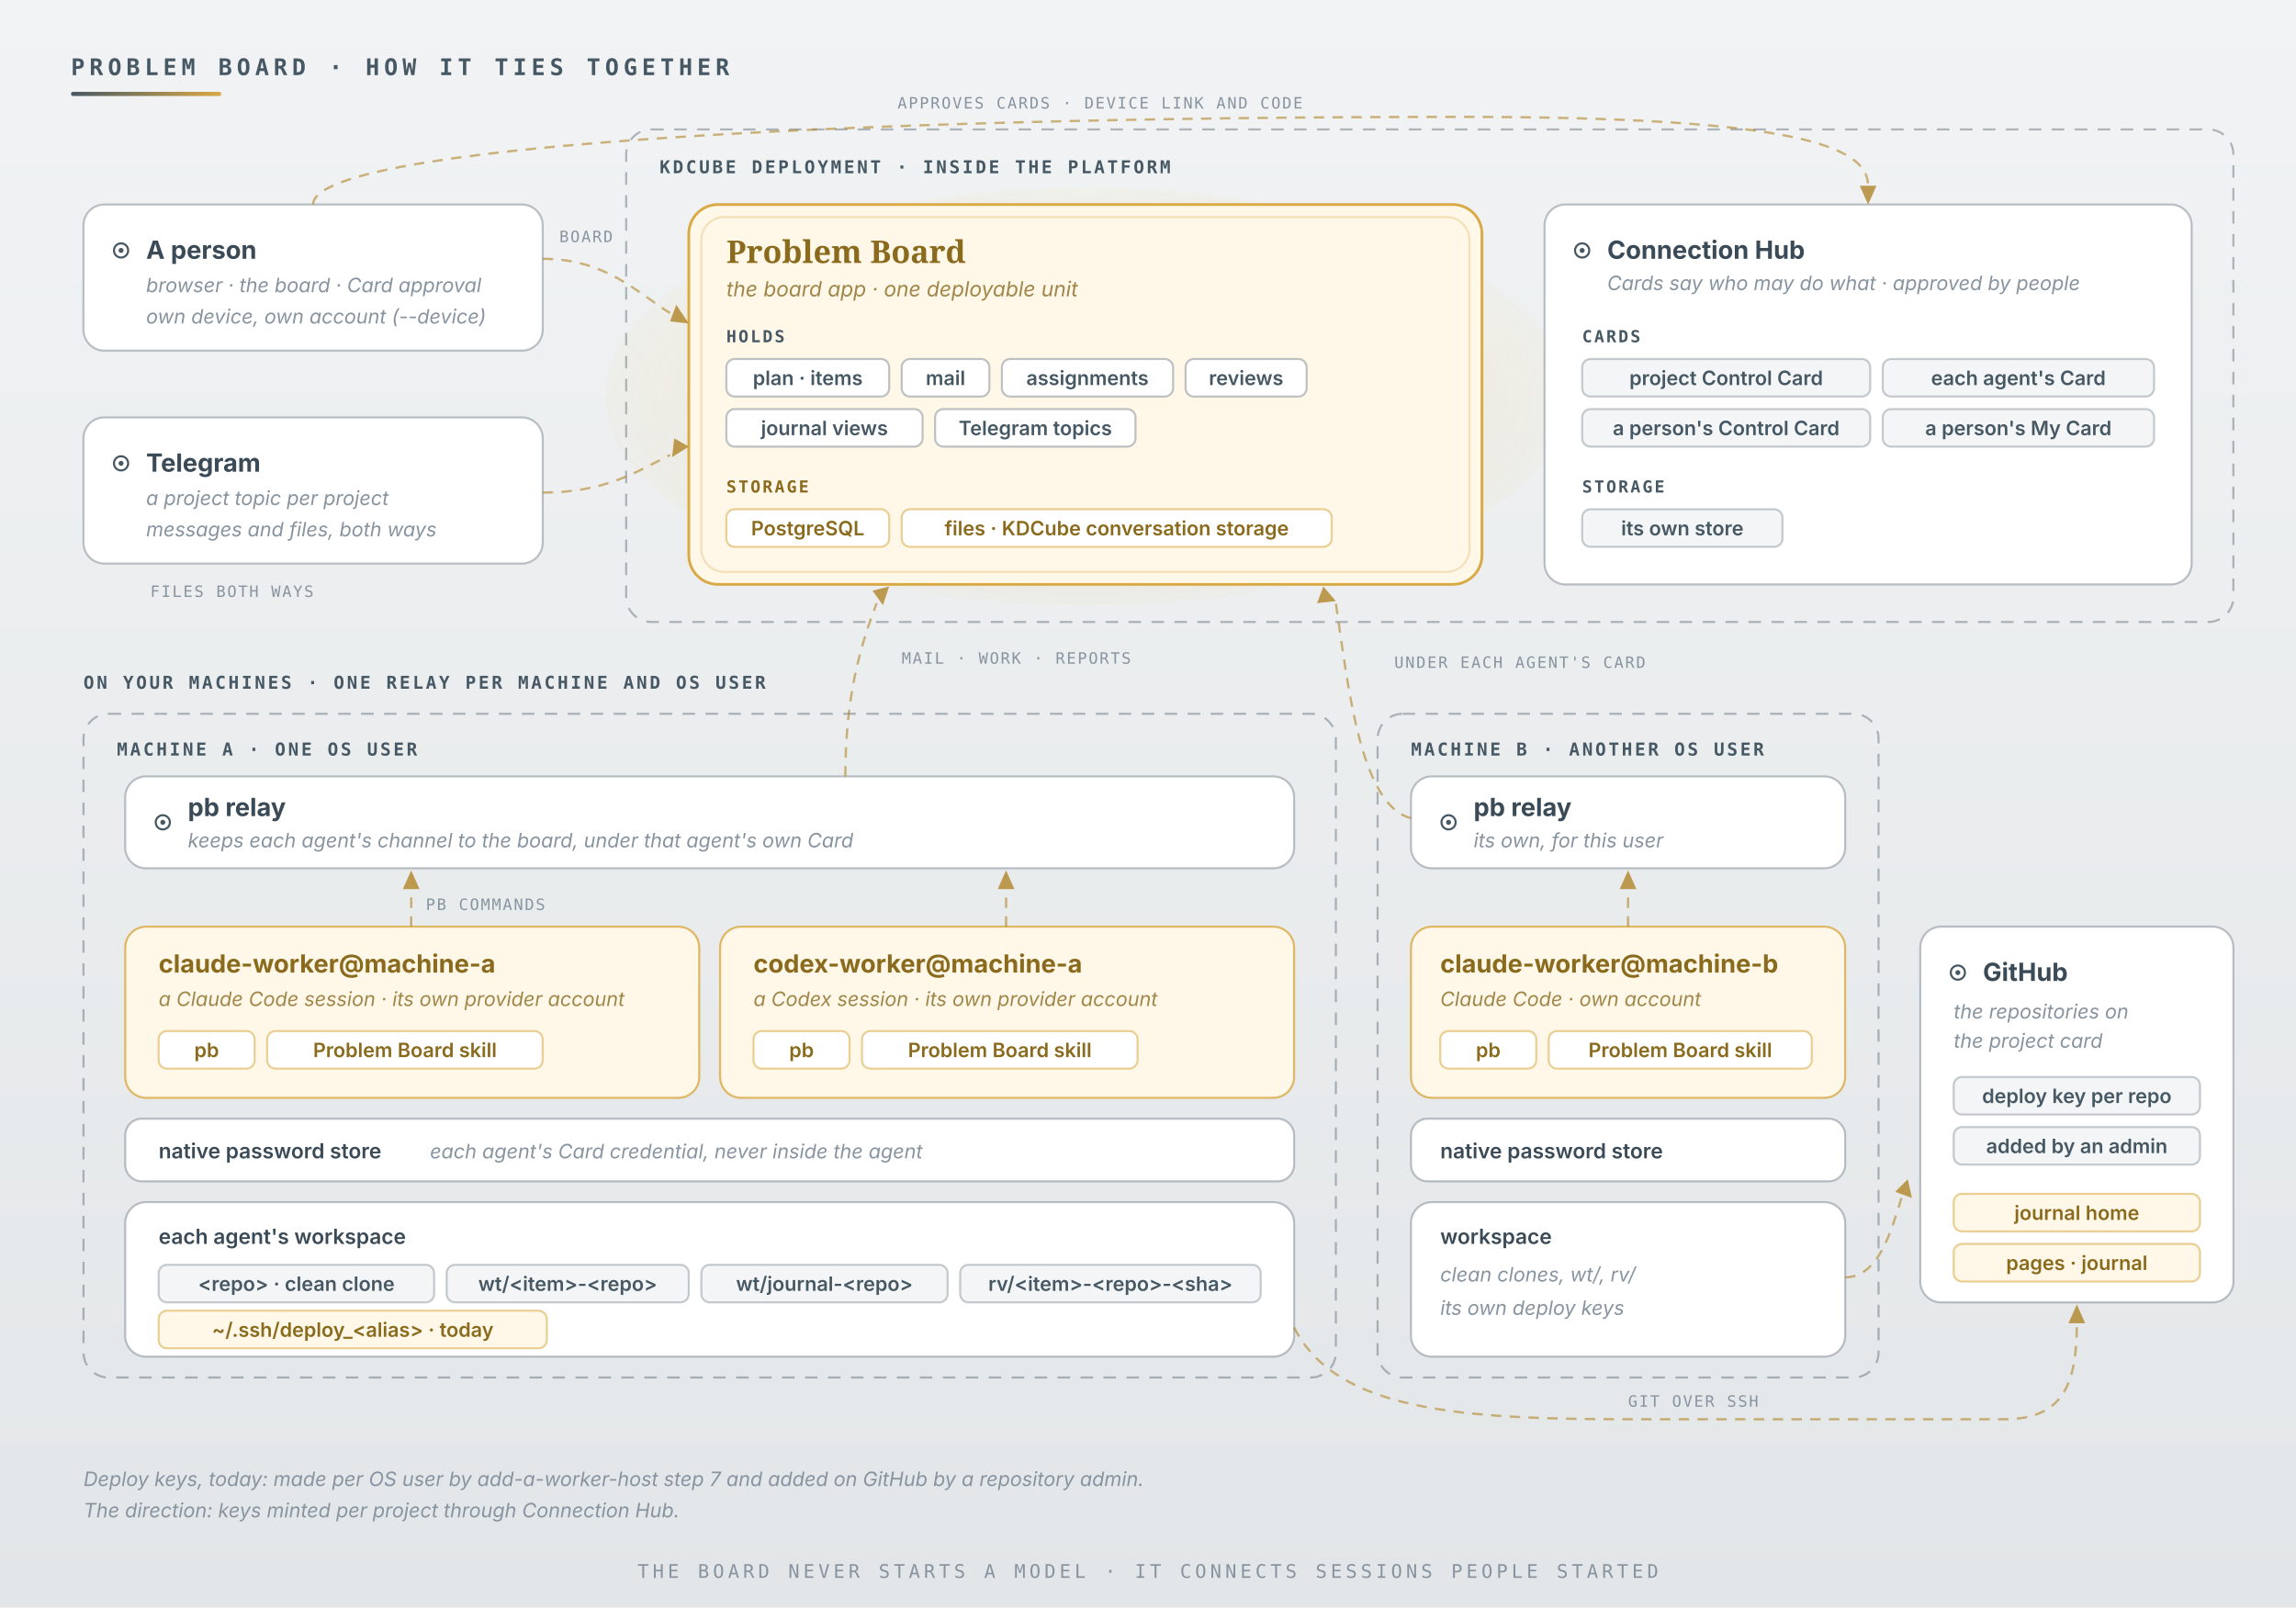
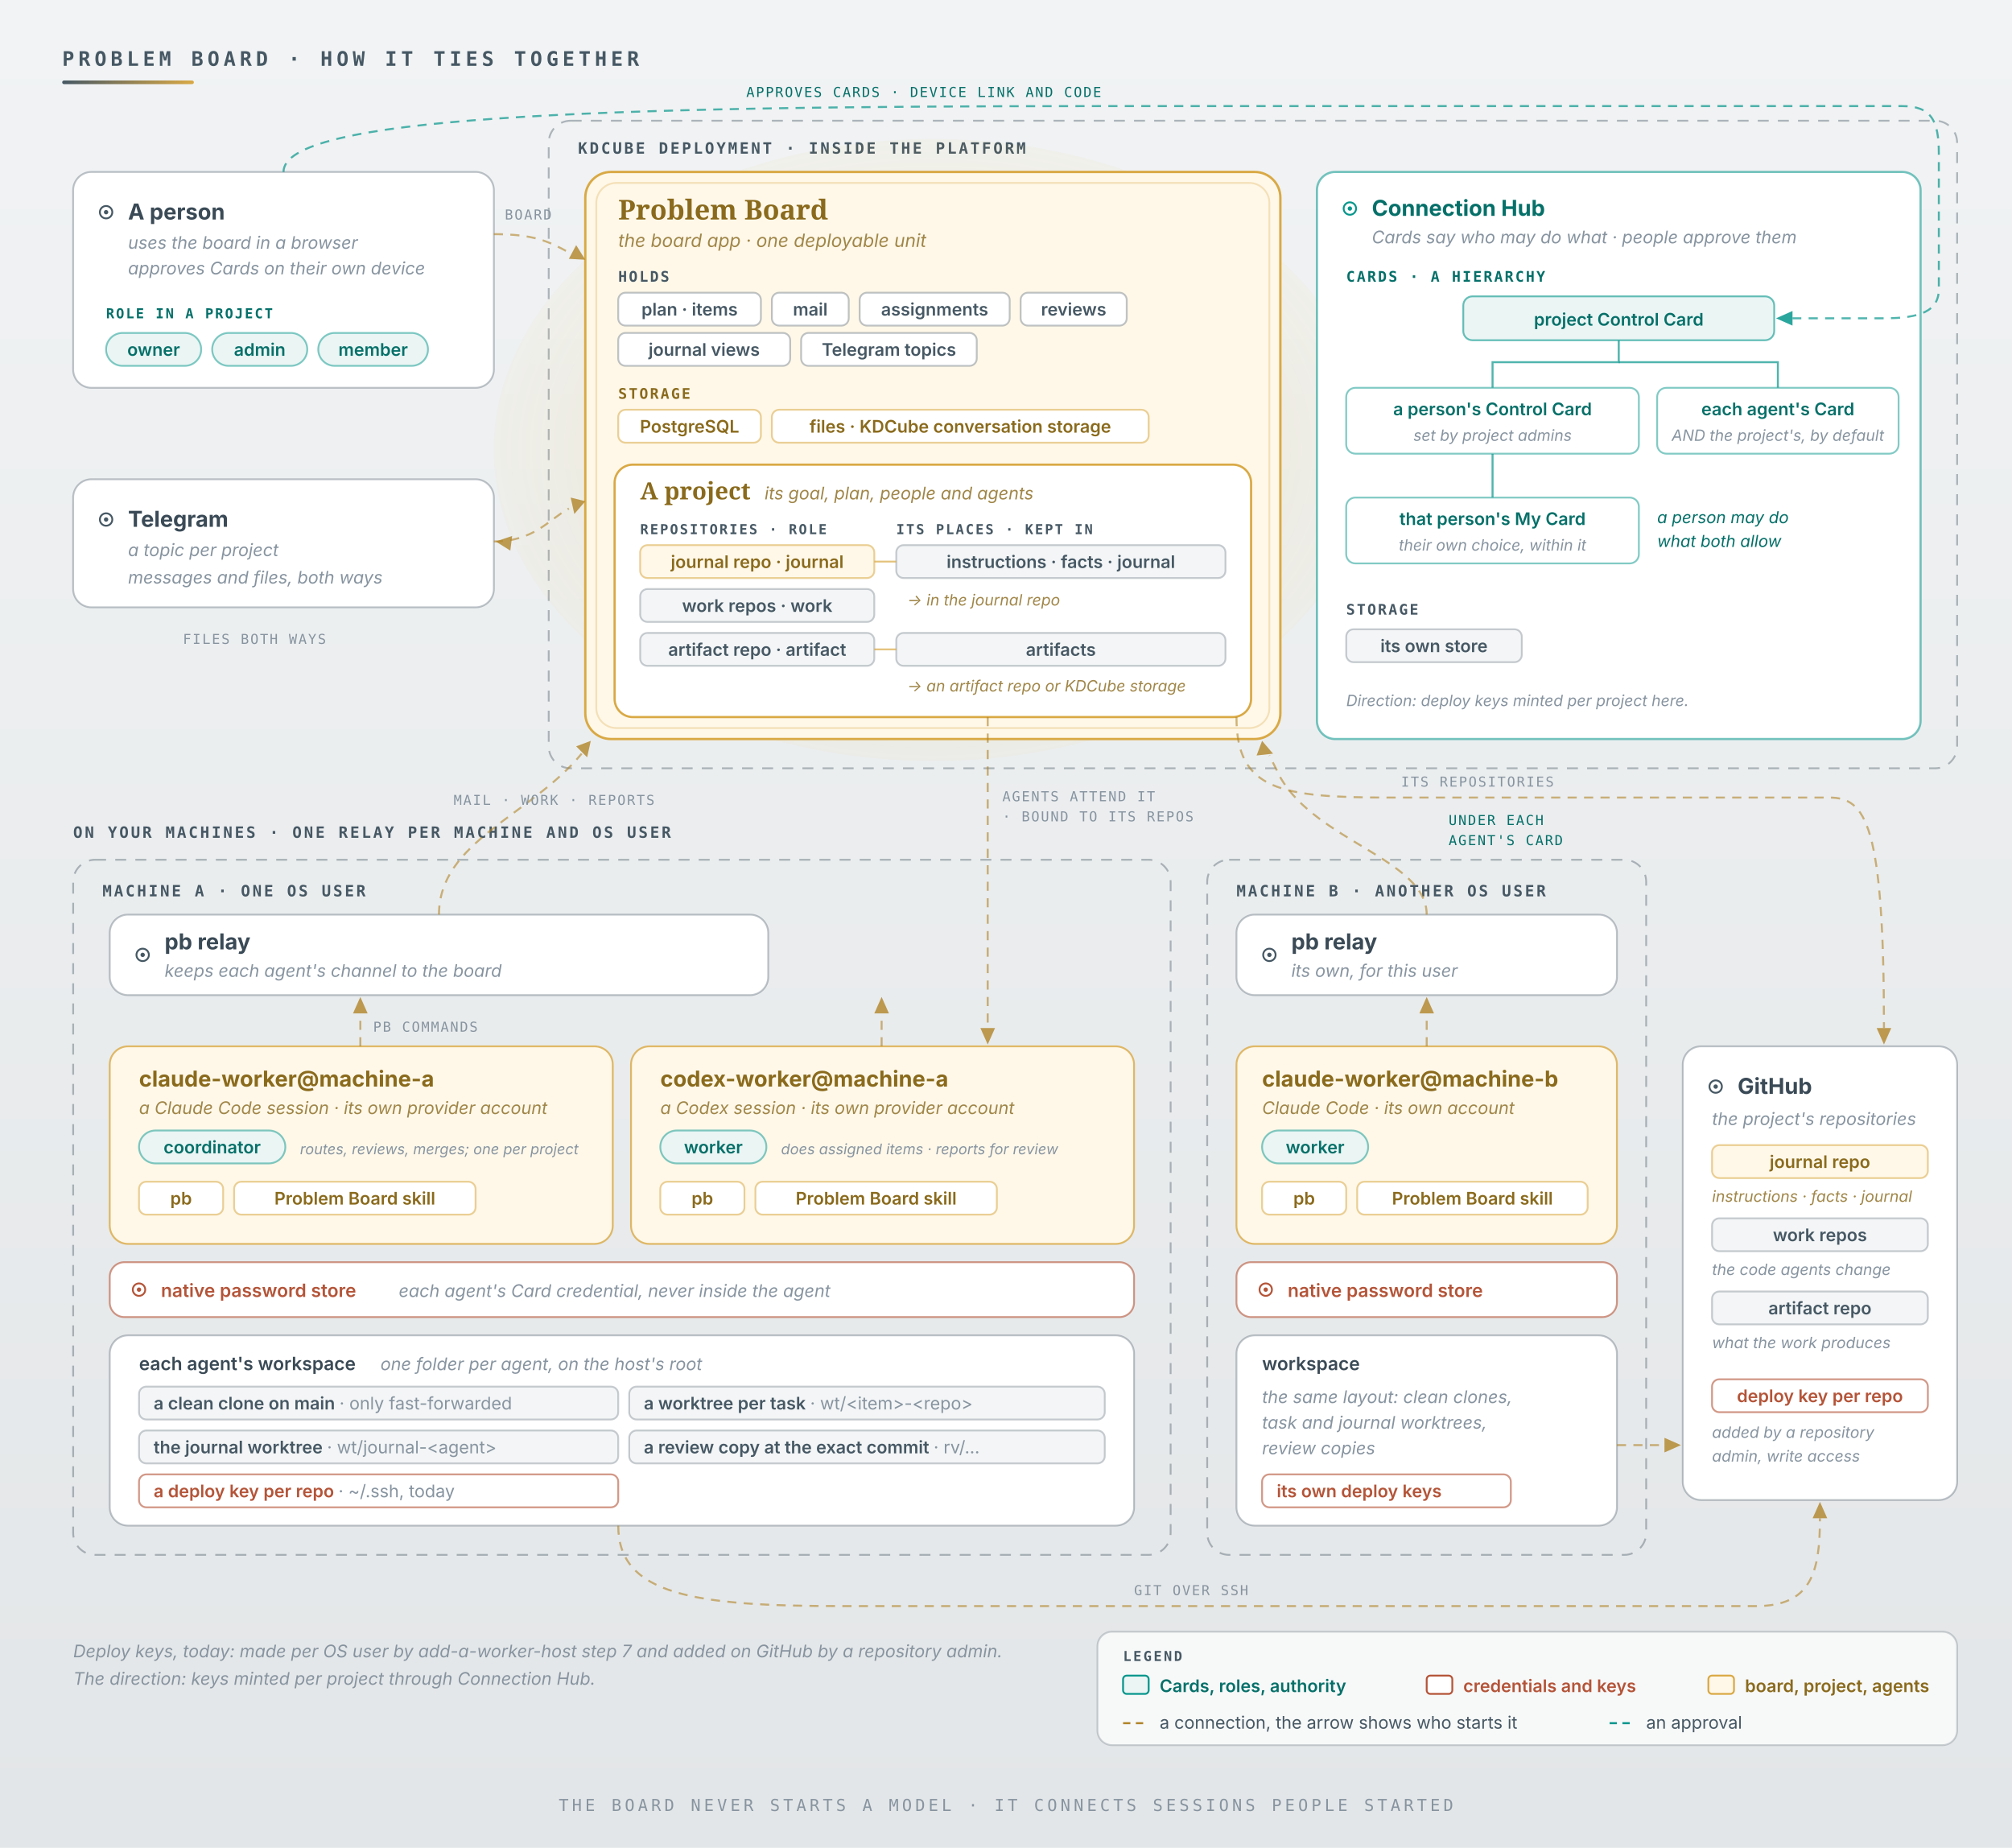
- <svg xmlns="http://www.w3.org/2000/svg" viewBox="0 0 1100 770" font-family="Inter, ui-sans-serif, system-ui, sans-serif" role="img" aria-labelledby="pbtitle pbdesc">
+ <svg xmlns="http://www.w3.org/2000/svg" viewBox="0 0 1100 1010" font-family="Inter, ui-sans-serif, system-ui, sans-serif" role="img" aria-labelledby="pbtitle pbdesc">
  <defs>
    <linearGradient id="pbgraphite" x1="0" y1="0" x2="0" y2="1">
      <stop offset="0%" stop-color="#F1F3F4" />
      <stop offset="100%" stop-color="#E3E6E8" />
    </linearGradient>
    <radialGradient id="pblamp" cx="50%" cy="50%" r="62%">
      <stop offset="0%" stop-color="#FFC978" stop-opacity="0.32" />
      <stop offset="45%" stop-color="#F0BC2E" stop-opacity="0.11" />
      <stop offset="100%" stop-color="#F0BC2E" stop-opacity="0" />
    </radialGradient>
    <linearGradient id="pbtick" x1="0" y1="0" x2="1" y2="0">
      <stop offset="0" stop-color="#465864" />
      <stop offset="1" stop-color="#D9A945" />
    </linearGradient>
  </defs>
-   <rect width="1100" height="770" fill="url(#pbgraphite)" />
+   <rect width="1100" height="1010" fill="url(#pbgraphite)" />
  <text x="34" y="36" font-size="11" letter-spacing="0.2em" fill="#465864" font-weight="700" font-family="JetBrains Mono, ui-monospace, Menlo, monospace">PROBLEM BOARD · HOW IT TIES TOGETHER</text>
  <rect x="34" y="44" width="72" height="2" rx="1" fill="url(#pbtick)" />
-   <rect x="300" y="62" width="770" height="236" rx="12" fill="none" stroke="#465864" stroke-opacity="0.4" stroke-dasharray="6 5" />
-   <text x="316" y="83" font-size="8.5" letter-spacing="0.14em" font-weight="700" fill="#465864" font-family="JetBrains Mono, ui-monospace, Menlo, monospace">KDCUBE DEPLOYMENT · INSIDE THE PLATFORM</text>
-   <ellipse cx="520" cy="190" rx="230" ry="100" fill="url(#pblamp)" />
-   <rect x="330" y="98" width="380" height="182" rx="14" fill="#FFF8E9" stroke="#D9A945" stroke-width="1.3" />
-   <rect x="336" y="104" width="368" height="170" rx="11" fill="none" stroke="#D9A945" stroke-opacity="0.3" />
-   <text x="348" y="126" font-size="15" font-weight="700" fill="#8A6A1C" font-family="Iowan Old Style, Georgia, serif">Problem Board</text>
-   <text x="348" y="142" font-size="10" font-style="italic" fill="#A08648">the board app · one deployable unit</text>
-   <text x="348" y="164" font-size="8" letter-spacing="0.12em" font-weight="700" fill="#465864" font-family="JetBrains Mono, ui-monospace, Menlo, monospace">HOLDS</text>
-   <g font-size="9.5" font-weight="600" text-anchor="middle">
-     <rect x="348" y="172" width="78" height="18" rx="4" fill="#FFFFFF" stroke="#465864" stroke-opacity="0.35" />
-     <text x="387" y="184.5" fill="#465864">plan · items</text>
-     <rect x="432" y="172" width="42" height="18" rx="4" fill="#FFFFFF" stroke="#465864" stroke-opacity="0.35" />
-     <text x="453" y="184.5" fill="#465864">mail</text>
-     <rect x="480" y="172" width="82" height="18" rx="4" fill="#FFFFFF" stroke="#465864" stroke-opacity="0.35" />
-     <text x="521" y="184.5" fill="#465864">assignments</text>
-     <rect x="568" y="172" width="58" height="18" rx="4" fill="#FFFFFF" stroke="#465864" stroke-opacity="0.35" />
-     <text x="597" y="184.5" fill="#465864">reviews</text>
-     <rect x="348" y="196" width="94" height="18" rx="4" fill="#FFFFFF" stroke="#465864" stroke-opacity="0.35" />
-     <text x="395" y="208.5" fill="#465864">journal views</text>
-     <rect x="448" y="196" width="96" height="18" rx="4" fill="#FFFFFF" stroke="#465864" stroke-opacity="0.35" />
-     <text x="496" y="208.5" fill="#465864">Telegram topics</text>
-   </g>
-   <text x="348" y="236" font-size="8" letter-spacing="0.12em" font-weight="700" fill="#8A6A1C" font-family="JetBrains Mono, ui-monospace, Menlo, monospace">STORAGE</text>
-   <g font-size="9.5" font-weight="600" text-anchor="middle">
-     <rect x="348" y="244" width="78" height="18" rx="4" fill="#FFFFFF" stroke="#D9A945" stroke-opacity="0.55" />
-     <text x="387" y="256.5" fill="#8A6A1C">PostgreSQL</text>
-     <rect x="432" y="244" width="206" height="18" rx="4" fill="#FFFFFF" stroke="#D9A945" stroke-opacity="0.55" />
-     <text x="535" y="256.5" fill="#8A6A1C">files · KDCube conversation storage</text>
-   </g>
-   <rect x="740" y="98" width="310" height="182" rx="10" fill="#FFFFFF" stroke="#465864" stroke-opacity="0.35" />
-   <circle cx="758" cy="120" r="3.4" fill="none" stroke="#465864" />
-   <circle cx="758" cy="120" r="1.2" fill="#465864" />
-   <text x="770" y="124" font-size="12" font-weight="700" fill="#3A4A56">Connection Hub</text>
-   <text x="770" y="139" font-size="9.5" font-style="italic" fill="#8794A0">Cards say who may do what · approved by people</text>
-   <text x="758" y="164" font-size="8" letter-spacing="0.12em" font-weight="700" fill="#465864" font-family="JetBrains Mono, ui-monospace, Menlo, monospace">CARDS</text>
-   <g font-size="9.5" font-weight="600" text-anchor="middle">
-     <rect x="758" y="172" width="138" height="18" rx="4" fill="#F3F5F6" stroke="#465864" stroke-opacity="0.3" />
-     <text x="827" y="184.5" fill="#465864">project Control Card</text>
-     <rect x="902" y="172" width="130" height="18" rx="4" fill="#F3F5F6" stroke="#465864" stroke-opacity="0.3" />
-     <text x="967" y="184.5" fill="#465864">each agent's Card</text>
-     <rect x="758" y="196" width="138" height="18" rx="4" fill="#F3F5F6" stroke="#465864" stroke-opacity="0.3" />
-     <text x="827" y="208.5" fill="#465864">a person's Control Card</text>
-     <rect x="902" y="196" width="130" height="18" rx="4" fill="#F3F5F6" stroke="#465864" stroke-opacity="0.3" />
-     <text x="967" y="208.5" fill="#465864">a person's My Card</text>
-   </g>
-   <text x="758" y="236" font-size="8" letter-spacing="0.12em" font-weight="700" fill="#465864" font-family="JetBrains Mono, ui-monospace, Menlo, monospace">STORAGE</text>
-   <g font-size="9.5" font-weight="600" text-anchor="middle">
-     <rect x="758" y="244" width="96" height="18" rx="4" fill="#F3F5F6" stroke="#465864" stroke-opacity="0.3" />
-     <text x="806" y="256.5" fill="#465864">its own store</text>
-   </g>
-   <rect x="40" y="98" width="220" height="70" rx="10" fill="#FFFFFF" stroke="#465864" stroke-opacity="0.35" />
-   <circle cx="58" cy="120" r="3.4" fill="none" stroke="#465864" />
-   <circle cx="58" cy="120" r="1.2" fill="#465864" />
-   <text x="70" y="124" font-size="12" font-weight="700" fill="#3A4A56">A person</text>
-   <text x="70" y="140" font-size="9.5" font-style="italic" fill="#8794A0">browser · the board · Card approval</text>
-   <text x="70" y="155" font-size="9.5" font-style="italic" fill="#8794A0">own device, own account (--device)</text>
-   <rect x="40" y="200" width="220" height="70" rx="10" fill="#FFFFFF" stroke="#465864" stroke-opacity="0.35" />
-   <circle cx="58" cy="222" r="3.4" fill="none" stroke="#465864" />
-   <circle cx="58" cy="222" r="1.2" fill="#465864" />
-   <text x="70" y="226" font-size="12" font-weight="700" fill="#3A4A56">Telegram</text>
-   <text x="70" y="242" font-size="9.5" font-style="italic" fill="#8794A0">a project topic per project</text>
-   <text x="70" y="257" font-size="9.5" font-style="italic" fill="#8794A0">messages and files, both ways</text>
-   <text x="40" y="330" font-size="8.5" letter-spacing="0.14em" font-weight="700" fill="#465864" font-family="JetBrains Mono, ui-monospace, Menlo, monospace">ON YOUR MACHINES · ONE RELAY PER MACHINE AND OS USER</text>
-   <rect x="40" y="342" width="600" height="318" rx="12" fill="none" stroke="#465864" stroke-opacity="0.4" stroke-dasharray="6 5" />
-   <text x="56" y="362" font-size="8.5" letter-spacing="0.14em" font-weight="700" fill="#465864" font-family="JetBrains Mono, ui-monospace, Menlo, monospace">MACHINE A · ONE OS USER</text>
-   <rect x="60" y="372" width="560" height="44" rx="10" fill="#FFFFFF" stroke="#465864" stroke-opacity="0.35" />
-   <circle cx="78" cy="394" r="3.4" fill="none" stroke="#465864" />
-   <circle cx="78" cy="394" r="1.2" fill="#465864" />
-   <text x="90" y="391" font-size="12" font-weight="700" fill="#3A4A56">pb relay</text>
-   <text x="90" y="406" font-size="9.5" font-style="italic" fill="#8794A0">keeps each agent's channel to the board, under that agent's own Card</text>
-   <rect x="60" y="444" width="275" height="82" rx="10" fill="#FFF8E9" stroke="#D9A945" stroke-opacity="0.8" />
-   <text x="76" y="466" font-size="12" font-weight="700" fill="#8A6A1C">claude-worker@machine-a</text>
-   <text x="76" y="482" font-size="9.5" font-style="italic" fill="#A08648">a Claude Code session · its own provider account</text>
-   <g font-size="9.5" font-weight="600" text-anchor="middle">
-     <rect x="76" y="494" width="46" height="18" rx="4" fill="#FFFFFF" stroke="#D9A945" stroke-opacity="0.55" />
-     <text x="99" y="506.5" fill="#8A6A1C">pb</text>
-     <rect x="128" y="494" width="132" height="18" rx="4" fill="#FFFFFF" stroke="#D9A945" stroke-opacity="0.55" />
-     <text x="194" y="506.5" fill="#8A6A1C">Problem Board skill</text>
-   </g>
-   <rect x="345" y="444" width="275" height="82" rx="10" fill="#FFF8E9" stroke="#D9A945" stroke-opacity="0.8" />
-   <text x="361" y="466" font-size="12" font-weight="700" fill="#8A6A1C">codex-worker@machine-a</text>
-   <text x="361" y="482" font-size="9.5" font-style="italic" fill="#A08648">a Codex session · its own provider account</text>
-   <g font-size="9.5" font-weight="600" text-anchor="middle">
-     <rect x="361" y="494" width="46" height="18" rx="4" fill="#FFFFFF" stroke="#D9A945" stroke-opacity="0.55" />
-     <text x="384" y="506.5" fill="#8A6A1C">pb</text>
-     <rect x="413" y="494" width="132" height="18" rx="4" fill="#FFFFFF" stroke="#D9A945" stroke-opacity="0.55" />
-     <text x="479" y="506.5" fill="#8A6A1C">Problem Board skill</text>
-   </g>
-   <rect x="60" y="536" width="560" height="30" rx="8" fill="#FFFFFF" stroke="#465864" stroke-opacity="0.35" />
-   <text x="76" y="555" font-size="10" font-weight="600" fill="#3A4A56">native password store</text>
-   <text x="206" y="555" font-size="9.5" font-style="italic" fill="#8794A0">each agent's Card credential, never inside the agent</text>
-   <rect x="60" y="576" width="560" height="74" rx="10" fill="#FFFFFF" stroke="#465864" stroke-opacity="0.35" />
-   <text x="76" y="596" font-size="10" font-weight="600" fill="#3A4A56">each agent's workspace</text>
-   <g font-size="9.5" font-weight="600" text-anchor="middle">
-     <rect x="76" y="606" width="132" height="18" rx="4" fill="#F3F5F6" stroke="#465864" stroke-opacity="0.3" />
-     <text x="142" y="618.5" fill="#465864">&lt;repo&gt; · clean clone</text>
-     <rect x="214" y="606" width="116" height="18" rx="4" fill="#F3F5F6" stroke="#465864" stroke-opacity="0.3" />
-     <text x="272" y="618.5" fill="#465864">wt/&lt;item&gt;-&lt;repo&gt;</text>
-     <rect x="336" y="606" width="118" height="18" rx="4" fill="#F3F5F6" stroke="#465864" stroke-opacity="0.3" />
-     <text x="395" y="618.5" fill="#465864">wt/journal-&lt;repo&gt;</text>
-     <rect x="460" y="606" width="144" height="18" rx="4" fill="#F3F5F6" stroke="#465864" stroke-opacity="0.3" />
-     <text x="532" y="618.5" fill="#465864">rv/&lt;item&gt;-&lt;repo&gt;-&lt;sha&gt;</text>
-     <rect x="76" y="628" width="186" height="18" rx="4" fill="#FFF8E9" stroke="#D9A945" stroke-opacity="0.55" />
-     <text x="169" y="640.5" fill="#8A6A1C">~/.ssh/deploy_&lt;alias&gt; · today</text>
-   </g>
-   <rect x="660" y="342" width="240" height="318" rx="12" fill="none" stroke="#465864" stroke-opacity="0.4" stroke-dasharray="6 5" />
-   <text x="676" y="362" font-size="8.5" letter-spacing="0.14em" font-weight="700" fill="#465864" font-family="JetBrains Mono, ui-monospace, Menlo, monospace">MACHINE B · ANOTHER OS USER</text>
-   <rect x="676" y="372" width="208" height="44" rx="10" fill="#FFFFFF" stroke="#465864" stroke-opacity="0.35" />
-   <circle cx="694" cy="394" r="3.4" fill="none" stroke="#465864" />
-   <circle cx="694" cy="394" r="1.2" fill="#465864" />
-   <text x="706" y="391" font-size="12" font-weight="700" fill="#3A4A56">pb relay</text>
-   <text x="706" y="406" font-size="9.5" font-style="italic" fill="#8794A0">its own, for this user</text>
-   <rect x="676" y="444" width="208" height="82" rx="10" fill="#FFF8E9" stroke="#D9A945" stroke-opacity="0.8" />
-   <text x="690" y="466" font-size="12" font-weight="700" fill="#8A6A1C">claude-worker@machine-b</text>
-   <text x="690" y="482" font-size="9.5" font-style="italic" fill="#A08648">Claude Code · own account</text>
-   <g font-size="9.5" font-weight="600" text-anchor="middle">
-     <rect x="690" y="494" width="46" height="18" rx="4" fill="#FFFFFF" stroke="#D9A945" stroke-opacity="0.55" />
-     <text x="713" y="506.5" fill="#8A6A1C">pb</text>
-     <rect x="742" y="494" width="126" height="18" rx="4" fill="#FFFFFF" stroke="#D9A945" stroke-opacity="0.55" />
-     <text x="805" y="506.5" fill="#8A6A1C">Problem Board skill</text>
-   </g>
-   <rect x="676" y="536" width="208" height="30" rx="8" fill="#FFFFFF" stroke="#465864" stroke-opacity="0.35" />
-   <text x="690" y="555" font-size="10" font-weight="600" fill="#3A4A56">native password store</text>
-   <rect x="676" y="576" width="208" height="74" rx="10" fill="#FFFFFF" stroke="#465864" stroke-opacity="0.35" />
-   <text x="690" y="596" font-size="10" font-weight="600" fill="#3A4A56">workspace</text>
-   <text x="690" y="614" font-size="9.5" font-style="italic" fill="#8794A0">clean clones, wt/, rv/</text>
-   <text x="690" y="630" font-size="9.5" font-style="italic" fill="#8794A0">its own deploy keys</text>
-   <rect x="920" y="444" width="150" height="180" rx="10" fill="#FFFFFF" stroke="#465864" stroke-opacity="0.35" />
-   <circle cx="938" cy="466" r="3.4" fill="none" stroke="#465864" />
-   <circle cx="938" cy="466" r="1.2" fill="#465864" />
-   <text x="950" y="470" font-size="12" font-weight="700" fill="#3A4A56">GitHub</text>
-   <text x="936" y="488" font-size="9.5" font-style="italic" fill="#8794A0">the repositories on</text>
-   <text x="936" y="502" font-size="9.5" font-style="italic" fill="#8794A0">the project card</text>
-   <g font-size="9.5" font-weight="600" text-anchor="middle">
-     <rect x="936" y="516" width="118" height="18" rx="4" fill="#F3F5F6" stroke="#465864" stroke-opacity="0.3" />
-     <text x="995" y="528.5" fill="#465864">deploy key per repo</text>
-     <rect x="936" y="540" width="118" height="18" rx="4" fill="#F3F5F6" stroke="#465864" stroke-opacity="0.3" />
-     <text x="995" y="552.5" fill="#465864">added by an admin</text>
-     <rect x="936" y="572" width="118" height="18" rx="4" fill="#FFF8E9" stroke="#D9A945" stroke-opacity="0.55" />
-     <text x="995" y="584.5" fill="#8A6A1C">journal home</text>
-     <rect x="936" y="596" width="118" height="18" rx="4" fill="#FFF8E9" stroke="#D9A945" stroke-opacity="0.55" />
-     <text x="995" y="608.5" fill="#8A6A1C">pages · journal</text>
-   </g>
+   <rect x="300" y="66" width="770" height="354" rx="12" fill="none" stroke="#465864" stroke-opacity="0.4" stroke-dasharray="6 5" />
+   <text x="316" y="84" font-size="8.5" letter-spacing="0.14em" font-weight="700" fill="#465864" font-family="JetBrains Mono, ui-monospace, Menlo, monospace">KDCUBE DEPLOYMENT · INSIDE THE PLATFORM</text>
+   <ellipse cx="510" cy="246" rx="240" ry="170" fill="url(#pblamp)" />
+   <rect x="320" y="94" width="380" height="310" rx="14" fill="#FFF8E9" stroke="#D9A945" stroke-width="1.3" />
+   <rect x="326" y="100" width="368" height="298" rx="11" fill="none" stroke="#D9A945" stroke-opacity="0.3" />
+   <text x="338" y="120" font-size="15" font-weight="700" fill="#8A6A1C" font-family="Iowan Old Style, Georgia, serif">Problem Board</text>
+   <text x="338" y="135" font-size="10" font-style="italic" fill="#A08648">the board app · one deployable unit</text>
+   <text x="338" y="154" font-size="8" letter-spacing="0.12em" font-weight="700" fill="#465864" font-family="JetBrains Mono, ui-monospace, Menlo, monospace">HOLDS</text>
+   <g font-size="9.5" font-weight="600" text-anchor="middle">
+     <rect x="338" y="160" width="78" height="18" rx="4" fill="#FFFFFF" stroke="#465864" stroke-opacity="0.35" />
+     <text x="377" y="172.5" fill="#465864">plan · items</text>
+     <rect x="422" y="160" width="42" height="18" rx="4" fill="#FFFFFF" stroke="#465864" stroke-opacity="0.35" />
+     <text x="443" y="172.5" fill="#465864">mail</text>
+     <rect x="470" y="160" width="82" height="18" rx="4" fill="#FFFFFF" stroke="#465864" stroke-opacity="0.35" />
+     <text x="511" y="172.5" fill="#465864">assignments</text>
+     <rect x="558" y="160" width="58" height="18" rx="4" fill="#FFFFFF" stroke="#465864" stroke-opacity="0.35" />
+     <text x="587" y="172.5" fill="#465864">reviews</text>
+     <rect x="338" y="182" width="94" height="18" rx="4" fill="#FFFFFF" stroke="#465864" stroke-opacity="0.35" />
+     <text x="385" y="194.5" fill="#465864">journal views</text>
+     <rect x="438" y="182" width="96" height="18" rx="4" fill="#FFFFFF" stroke="#465864" stroke-opacity="0.35" />
+     <text x="486" y="194.5" fill="#465864">Telegram topics</text>
+   </g>
+   <text x="338" y="218" font-size="8" letter-spacing="0.12em" font-weight="700" fill="#8A6A1C" font-family="JetBrains Mono, ui-monospace, Menlo, monospace">STORAGE</text>
+   <g font-size="9.5" font-weight="600" text-anchor="middle">
+     <rect x="338" y="224" width="78" height="18" rx="4" fill="#FFFFFF" stroke="#D9A945" stroke-opacity="0.55" />
+     <text x="377" y="236.5" fill="#8A6A1C">PostgreSQL</text>
+     <rect x="422" y="224" width="206" height="18" rx="4" fill="#FFFFFF" stroke="#D9A945" stroke-opacity="0.55" />
+     <text x="525" y="236.5" fill="#8A6A1C">files · KDCube conversation storage</text>
+   </g>
+   <rect x="336" y="254" width="348" height="138" rx="10" fill="#FFFFFF" stroke="#D9A945" stroke-width="1.2" />
+   <text x="350" y="273" font-size="13" font-weight="700" fill="#8A6A1C" font-family="Iowan Old Style, Georgia, serif">A project</text>
+   <text x="418" y="273" font-size="9.5" font-style="italic" fill="#A08648">its goal, plan, people and agents</text>
+   <text x="350" y="292" font-size="7.5" letter-spacing="0.12em" font-weight="700" fill="#465864" font-family="JetBrains Mono, ui-monospace, Menlo, monospace">REPOSITORIES · ROLE</text>
+   <text x="490" y="292" font-size="7.5" letter-spacing="0.12em" font-weight="700" fill="#465864" font-family="JetBrains Mono, ui-monospace, Menlo, monospace">ITS PLACES · KEPT IN</text>
+   <g font-size="9.5" font-weight="600" text-anchor="middle">
+     <rect x="350" y="298" width="128" height="18" rx="4" fill="#FFF8E9" stroke="#D9A945" stroke-opacity="0.55" />
+     <text x="414" y="310.5" fill="#8A6A1C">journal repo · journal</text>
+     <rect x="350" y="322" width="128" height="18" rx="4" fill="#F3F5F6" stroke="#465864" stroke-opacity="0.3" />
+     <text x="414" y="334.5" fill="#465864">work repos · work</text>
+     <rect x="350" y="346" width="128" height="18" rx="4" fill="#F3F5F6" stroke="#465864" stroke-opacity="0.3" />
+     <text x="414" y="358.5" fill="#465864">artifact repo · artifact</text>
+     <rect x="490" y="298" width="180" height="18" rx="4" fill="#F3F5F6" stroke="#465864" stroke-opacity="0.3" />
+     <text x="580" y="310.5" fill="#465864">instructions · facts · journal</text>
+     <rect x="490" y="346" width="180" height="18" rx="4" fill="#F3F5F6" stroke="#465864" stroke-opacity="0.3" />
+     <text x="580" y="358.5" fill="#465864">artifacts</text>
+   </g>
+   <text x="496" y="331" font-size="8.5" font-style="italic" fill="#A08648">→ in the journal repo</text>
+   <text x="496" y="378" font-size="8.5" font-style="italic" fill="#A08648">→ an artifact repo or KDCube storage</text>
+   <path d="M478 307 H 490" stroke="#D9A945" stroke-width="1" stroke-opacity="0.7" />
+   <path d="M478 355 H 490" stroke="#D9A945" stroke-width="1" stroke-opacity="0.7" />
+   <rect x="720" y="94" width="330" height="310" rx="10" fill="#FFFFFF" stroke="#06968C" stroke-opacity="0.55" stroke-width="1.2" />
+   <circle cx="738" cy="114" r="3.4" fill="none" stroke="#06968C" />
+   <circle cx="738" cy="114" r="1.2" fill="#06968C" />
+   <text x="750" y="118" font-size="12" font-weight="700" fill="#057069">Connection Hub</text>
+   <text x="750" y="133" font-size="9.5" font-style="italic" fill="#8794A0">Cards say who may do what · people approve them</text>
+   <text x="736" y="154" font-size="8" letter-spacing="0.12em" font-weight="700" fill="#057069" font-family="JetBrains Mono, ui-monospace, Menlo, monospace">CARDS · A HIERARCHY</text>
+   <g stroke="#06968C" stroke-width="1.1" fill="none" stroke-opacity="0.7">
+     <path d="M885 186 V 198 H 816 V 212" />
+     <path d="M885 198 H 972 V 212" />
+     <path d="M816 248 V 272" />
+   </g>
+   <g font-size="9.5" font-weight="600" text-anchor="middle">
+     <rect x="800" y="162" width="170" height="24" rx="5" fill="#EAF5F4" stroke="#06968C" stroke-opacity="0.6" />
+     <text x="885" y="178" fill="#057069">project Control Card</text>
+     <rect x="736" y="212" width="160" height="36" rx="5" fill="#FFFFFF" stroke="#06968C" stroke-opacity="0.5" />
+     <text x="816" y="227" fill="#057069">a person's Control Card</text>
+     <rect x="906" y="212" width="132" height="36" rx="5" fill="#FFFFFF" stroke="#06968C" stroke-opacity="0.5" />
+     <text x="972" y="227" fill="#057069">each agent's Card</text>
+     <rect x="736" y="272" width="160" height="36" rx="5" fill="#FFFFFF" stroke="#06968C" stroke-opacity="0.5" />
+     <text x="816" y="287" fill="#057069">that person's My Card</text>
+   </g>
+   <g font-size="8.5" font-style="italic" fill="#8794A0" text-anchor="middle">
+     <text x="816" y="241">set by project admins</text>
+     <text x="972" y="241">AND the project's, by default</text>
+     <text x="816" y="301">their own choice, within it</text>
+   </g>
+   <text x="906" y="286" font-size="9" font-style="italic" fill="#057069">a person may do</text>
+   <text x="906" y="299" font-size="9" font-style="italic" fill="#057069">what both allow</text>
+   <text x="736" y="336" font-size="8" letter-spacing="0.12em" font-weight="700" fill="#465864" font-family="JetBrains Mono, ui-monospace, Menlo, monospace">STORAGE</text>
+   <g font-size="9.5" font-weight="600" text-anchor="middle">
+     <rect x="736" y="344" width="96" height="18" rx="4" fill="#F3F5F6" stroke="#465864" stroke-opacity="0.3" />
+     <text x="784" y="356.5" fill="#465864">its own store</text>
+   </g>
+   <text x="736" y="386" font-size="8.5" font-style="italic" fill="#8794A0">Direction: deploy keys minted per project here.</text>
+   <rect x="40" y="94" width="230" height="118" rx="10" fill="#FFFFFF" stroke="#465864" stroke-opacity="0.35" />
+   <circle cx="58" cy="116" r="3.4" fill="none" stroke="#465864" />
+   <circle cx="58" cy="116" r="1.2" fill="#465864" />
+   <text x="70" y="120" font-size="12" font-weight="700" fill="#3A4A56">A person</text>
+   <text x="70" y="136" font-size="9.5" font-style="italic" fill="#8794A0">uses the board in a browser</text>
+   <text x="70" y="150" font-size="9.5" font-style="italic" fill="#8794A0">approves Cards on their own device</text>
+   <text x="58" y="174" font-size="7.5" letter-spacing="0.12em" font-weight="700" fill="#057069" font-family="JetBrains Mono, ui-monospace, Menlo, monospace">ROLE IN A PROJECT</text>
+   <g font-size="9.5" font-weight="600" text-anchor="middle">
+     <rect x="58" y="182" width="52" height="18" rx="9" fill="#EAF5F4" stroke="#06968C" stroke-opacity="0.5" />
+     <text x="84" y="194.5" fill="#057069">owner</text>
+     <rect x="116" y="182" width="52" height="18" rx="9" fill="#EAF5F4" stroke="#06968C" stroke-opacity="0.5" />
+     <text x="142" y="194.5" fill="#057069">admin</text>
+     <rect x="174" y="182" width="60" height="18" rx="9" fill="#EAF5F4" stroke="#06968C" stroke-opacity="0.5" />
+     <text x="204" y="194.5" fill="#057069">member</text>
+   </g>
+   <rect x="40" y="262" width="230" height="70" rx="10" fill="#FFFFFF" stroke="#465864" stroke-opacity="0.35" />
+   <circle cx="58" cy="284" r="3.4" fill="none" stroke="#465864" />
+   <circle cx="58" cy="284" r="1.2" fill="#465864" />
+   <text x="70" y="288" font-size="12" font-weight="700" fill="#3A4A56">Telegram</text>
+   <text x="70" y="304" font-size="9.5" font-style="italic" fill="#8794A0">a topic per project</text>
+   <text x="70" y="319" font-size="9.5" font-style="italic" fill="#8794A0">messages and files, both ways</text>
+   <text x="40" y="458" font-size="8.5" letter-spacing="0.14em" font-weight="700" fill="#465864" font-family="JetBrains Mono, ui-monospace, Menlo, monospace">ON YOUR MACHINES · ONE RELAY PER MACHINE AND OS USER</text>
+   <rect x="40" y="470" width="600" height="380" rx="12" fill="none" stroke="#465864" stroke-opacity="0.4" stroke-dasharray="6 5" />
+   <text x="56" y="490" font-size="8.5" letter-spacing="0.14em" font-weight="700" fill="#465864" font-family="JetBrains Mono, ui-monospace, Menlo, monospace">MACHINE A · ONE OS USER</text>
+   <rect x="60" y="500" width="360" height="44" rx="10" fill="#FFFFFF" stroke="#465864" stroke-opacity="0.35" />
+   <circle cx="78" cy="522" r="3.4" fill="none" stroke="#465864" />
+   <circle cx="78" cy="522" r="1.2" fill="#465864" />
+   <text x="90" y="519" font-size="12" font-weight="700" fill="#3A4A56">pb relay</text>
+   <text x="90" y="534" font-size="9.5" font-style="italic" fill="#8794A0">keeps each agent's channel to the board</text>
+   <rect x="60" y="572" width="275" height="108" rx="10" fill="#FFF8E9" stroke="#D9A945" stroke-opacity="0.8" />
+   <text x="76" y="594" font-size="12" font-weight="700" fill="#8A6A1C">claude-worker@machine-a</text>
+   <text x="76" y="609" font-size="9.5" font-style="italic" fill="#A08648">a Claude Code session · its own provider account</text>
+   <g font-size="9.5" font-weight="600" text-anchor="middle">
+     <rect x="76" y="618" width="80" height="18" rx="9" fill="#EAF5F4" stroke="#06968C" stroke-opacity="0.5" />
+     <text x="116" y="630.5" fill="#057069">coordinator</text>
+   </g>
+   <text x="164" y="631" font-size="8" font-style="italic" fill="#8794A0">routes, reviews, merges; one per project</text>
+   <g font-size="9.5" font-weight="600" text-anchor="middle">
+     <rect x="76" y="646" width="46" height="18" rx="4" fill="#FFFFFF" stroke="#D9A945" stroke-opacity="0.55" />
+     <text x="99" y="658.5" fill="#8A6A1C">pb</text>
+     <rect x="128" y="646" width="132" height="18" rx="4" fill="#FFFFFF" stroke="#D9A945" stroke-opacity="0.55" />
+     <text x="194" y="658.5" fill="#8A6A1C">Problem Board skill</text>
+   </g>
+   <rect x="345" y="572" width="275" height="108" rx="10" fill="#FFF8E9" stroke="#D9A945" stroke-opacity="0.8" />
+   <text x="361" y="594" font-size="12" font-weight="700" fill="#8A6A1C">codex-worker@machine-a</text>
+   <text x="361" y="609" font-size="9.5" font-style="italic" fill="#A08648">a Codex session · its own provider account</text>
+   <g font-size="9.5" font-weight="600" text-anchor="middle">
+     <rect x="361" y="618" width="58" height="18" rx="9" fill="#EAF5F4" stroke="#06968C" stroke-opacity="0.5" />
+     <text x="390" y="630.5" fill="#057069">worker</text>
+   </g>
+   <text x="427" y="631" font-size="8" font-style="italic" fill="#8794A0">does assigned items · reports for review</text>
+   <g font-size="9.5" font-weight="600" text-anchor="middle">
+     <rect x="361" y="646" width="46" height="18" rx="4" fill="#FFFFFF" stroke="#D9A945" stroke-opacity="0.55" />
+     <text x="384" y="658.5" fill="#8A6A1C">pb</text>
+     <rect x="413" y="646" width="132" height="18" rx="4" fill="#FFFFFF" stroke="#D9A945" stroke-opacity="0.55" />
+     <text x="479" y="658.5" fill="#8A6A1C">Problem Board skill</text>
+   </g>
+   <rect x="60" y="690" width="560" height="30" rx="8" fill="#FFFFFF" stroke="#B45438" stroke-opacity="0.6" />
+   <circle cx="76" cy="705" r="3.4" fill="none" stroke="#B45438" />
+   <circle cx="76" cy="705" r="1.2" fill="#B45438" />
+   <text x="88" y="709" font-size="10" font-weight="600" fill="#B45438">native password store</text>
+   <text x="218" y="709" font-size="9.5" font-style="italic" fill="#8794A0">each agent's Card credential, never inside the agent</text>
+   <rect x="60" y="730" width="560" height="104" rx="10" fill="#FFFFFF" stroke="#465864" stroke-opacity="0.35" />
+   <text x="76" y="749" font-size="10" font-weight="600" fill="#3A4A56">each agent's workspace</text>
+   <text x="208" y="749" font-size="9.5" font-style="italic" fill="#8794A0">one folder per agent, on the host's root</text>
+   <g font-size="9.5" font-weight="600">
+     <rect x="76" y="758" width="262" height="18" rx="4" fill="#F3F5F6" stroke="#465864" stroke-opacity="0.3" />
+     <text x="84" y="770.5" fill="#465864">a clean clone on main <tspan font-weight="400" fill="#8794A0">· only fast-forwarded</tspan>
+     </text>
+     <rect x="344" y="758" width="260" height="18" rx="4" fill="#F3F5F6" stroke="#465864" stroke-opacity="0.3" />
+     <text x="352" y="770.5" fill="#465864">a worktree per task <tspan font-weight="400" fill="#8794A0">· wt/&lt;item&gt;-&lt;repo&gt;</tspan>
+     </text>
+     <rect x="76" y="782" width="262" height="18" rx="4" fill="#F3F5F6" stroke="#465864" stroke-opacity="0.3" />
+     <text x="84" y="794.5" fill="#465864">the journal worktree <tspan font-weight="400" fill="#8794A0">· wt/journal-&lt;agent&gt;</tspan>
+     </text>
+     <rect x="344" y="782" width="260" height="18" rx="4" fill="#F3F5F6" stroke="#465864" stroke-opacity="0.3" />
+     <text x="352" y="794.5" fill="#465864">a review copy at the exact commit <tspan font-weight="400" fill="#8794A0">· rv/…</tspan>
+     </text>
+     <rect x="76" y="806" width="262" height="18" rx="4" fill="#FFFFFF" stroke="#B45438" stroke-opacity="0.6" />
+     <text x="84" y="818.5" fill="#B45438">a deploy key per repo <tspan font-weight="400" fill="#8794A0">· ~/.ssh, today</tspan>
+     </text>
+   </g>
+   <rect x="660" y="470" width="240" height="380" rx="12" fill="none" stroke="#465864" stroke-opacity="0.4" stroke-dasharray="6 5" />
+   <text x="676" y="490" font-size="8.5" letter-spacing="0.14em" font-weight="700" fill="#465864" font-family="JetBrains Mono, ui-monospace, Menlo, monospace">MACHINE B · ANOTHER OS USER</text>
+   <rect x="676" y="500" width="208" height="44" rx="10" fill="#FFFFFF" stroke="#465864" stroke-opacity="0.35" />
+   <circle cx="694" cy="522" r="3.4" fill="none" stroke="#465864" />
+   <circle cx="694" cy="522" r="1.2" fill="#465864" />
+   <text x="706" y="519" font-size="12" font-weight="700" fill="#3A4A56">pb relay</text>
+   <text x="706" y="534" font-size="9.5" font-style="italic" fill="#8794A0">its own, for this user</text>
+   <rect x="676" y="572" width="208" height="108" rx="10" fill="#FFF8E9" stroke="#D9A945" stroke-opacity="0.8" />
+   <text x="690" y="594" font-size="12" font-weight="700" fill="#8A6A1C">claude-worker@machine-b</text>
+   <text x="690" y="609" font-size="9.5" font-style="italic" fill="#A08648">Claude Code · its own account</text>
+   <g font-size="9.5" font-weight="600" text-anchor="middle">
+     <rect x="690" y="618" width="58" height="18" rx="9" fill="#EAF5F4" stroke="#06968C" stroke-opacity="0.5" />
+     <text x="719" y="630.5" fill="#057069">worker</text>
+     <rect x="690" y="646" width="46" height="18" rx="4" fill="#FFFFFF" stroke="#D9A945" stroke-opacity="0.55" />
+     <text x="713" y="658.5" fill="#8A6A1C">pb</text>
+     <rect x="742" y="646" width="126" height="18" rx="4" fill="#FFFFFF" stroke="#D9A945" stroke-opacity="0.55" />
+     <text x="805" y="658.5" fill="#8A6A1C">Problem Board skill</text>
+   </g>
+   <rect x="676" y="690" width="208" height="30" rx="8" fill="#FFFFFF" stroke="#B45438" stroke-opacity="0.6" />
+   <circle cx="692" cy="705" r="3.4" fill="none" stroke="#B45438" />
+   <circle cx="692" cy="705" r="1.2" fill="#B45438" />
+   <text x="704" y="709" font-size="10" font-weight="600" fill="#B45438">native password store</text>
+   <rect x="676" y="730" width="208" height="104" rx="10" fill="#FFFFFF" stroke="#465864" stroke-opacity="0.35" />
+   <text x="690" y="749" font-size="10" font-weight="600" fill="#3A4A56">workspace</text>
+   <text x="690" y="767" font-size="9.5" font-style="italic" fill="#8794A0">the same layout: clean clones,</text>
+   <text x="690" y="781" font-size="9.5" font-style="italic" fill="#8794A0">task and journal worktrees,</text>
+   <text x="690" y="795" font-size="9.5" font-style="italic" fill="#8794A0">review copies</text>
+   <g font-size="9.5" font-weight="600">
+     <rect x="690" y="806" width="136" height="18" rx="4" fill="#FFFFFF" stroke="#B45438" stroke-opacity="0.6" />
+     <text x="698" y="818.5" fill="#B45438">its own deploy keys</text>
+   </g>
+   <rect x="920" y="572" width="150" height="248" rx="10" fill="#FFFFFF" stroke="#465864" stroke-opacity="0.35" />
+   <circle cx="938" cy="594" r="3.4" fill="none" stroke="#465864" />
+   <circle cx="938" cy="594" r="1.2" fill="#465864" />
+   <text x="950" y="598" font-size="12" font-weight="700" fill="#3A4A56">GitHub</text>
+   <text x="936" y="615" font-size="9.5" font-style="italic" fill="#8794A0">the project's repositories</text>
+   <g font-size="9.5" font-weight="600" text-anchor="middle">
+     <rect x="936" y="626" width="118" height="18" rx="4" fill="#FFF8E9" stroke="#D9A945" stroke-opacity="0.55" />
+     <text x="995" y="638.5" fill="#8A6A1C">journal repo</text>
+   </g>
+   <text x="936" y="657" font-size="8.5" font-style="italic" fill="#A08648">instructions · facts · journal</text>
+   <g font-size="9.5" font-weight="600" text-anchor="middle">
+     <rect x="936" y="666" width="118" height="18" rx="4" fill="#F3F5F6" stroke="#465864" stroke-opacity="0.3" />
+     <text x="995" y="678.5" fill="#465864">work repos</text>
+   </g>
+   <text x="936" y="697" font-size="8.5" font-style="italic" fill="#8794A0">the code agents change</text>
+   <g font-size="9.5" font-weight="600" text-anchor="middle">
+     <rect x="936" y="706" width="118" height="18" rx="4" fill="#F3F5F6" stroke="#465864" stroke-opacity="0.3" />
+     <text x="995" y="718.5" fill="#465864">artifact repo</text>
+   </g>
+   <text x="936" y="737" font-size="8.5" font-style="italic" fill="#8794A0">what the work produces</text>
+   <g font-size="9.5" font-weight="600" text-anchor="middle">
+     <rect x="936" y="754" width="118" height="18" rx="4" fill="#FFFFFF" stroke="#B45438" stroke-opacity="0.6" />
+     <text x="995" y="766.5" fill="#B45438">deploy key per repo</text>
+   </g>
+   <text x="936" y="786" font-size="8.5" font-style="italic" fill="#8794A0">added by a repository</text>
+   <text x="936" y="799" font-size="8.5" font-style="italic" fill="#8794A0">admin, write access</text>
  <g stroke="#B08428" stroke-width="1.1" fill="none" stroke-dasharray="5 4" stroke-opacity="0.6">
-     <path d="M260 124 C 290 124 305 140 321 150" />
-     <path d="M150 98 C 150 70 400 56 700 56 C 860 56 895 70 895 89" />
-     <path d="M260 236 C 290 236 305 226 321 218" />
-     <path d="M405 372 C 405 334 412 310 420 289" />
-     <path d="M676 392 C 652 386 646 330 640 289" />
-     <path d="M197 444 V 426" />
-     <path d="M482 444 V 426" />
-     <path d="M780 444 V 426" />
-     <path d="M620 636 C 640 676 700 680 780 680 H 960 C 988 680 995 664 995 634" />
-     <path d="M884 612 C 900 612 906 590 911 574" />
+     <path d="M270 128 C 292 128 300 132 311 138" />
+     <path d="M270 296 C 292 296 300 284 311 278" />
+     <path d="M240 500 C 240 460 290 446 318 412" />
+     <path d="M780 500 C 780 470 720 460 700 425 L 694 413" />
+     <path d="M197 572 V 554" />
+     <path d="M482 572 V 554" />
+     <path d="M780 572 V 554" />
+     <path d="M540 392 C 540 440 540 470 540 562" />
+     <path d="M676 392 C 676 432 700 436 760 436 H 1000 C 1020 436 1030 450 1030 562" />
+     <path d="M338 834 C 338 872 380 878 460 878 H 960 C 990 878 995 860 995 830" />
+     <path d="M884 790 H 910" />
+   </g>
+   <g stroke="#06968C" stroke-width="1.1" fill="none" stroke-dasharray="5 4" stroke-opacity="0.7">
+     <path d="M155 94 C 155 64 320 58 600 58 H 1040 C 1056 58 1060 66 1060 84 V 158 C 1060 170 1050 174 1030 174 H 980" />
  </g>
  <g fill="#B08428" fill-opacity="0.8">
-     <path d="M330 155l-9 -1 3 -8z" />
-     <path d="M895 98l-4 -9h8z" />
-     <path d="M330 214l-8 5 1 -9z" />
-     <path d="M426 281l-3 9 -5 -7z" />
-     <path d="M634 281l6 7 -9 1z" />
-     <path d="M197 417l-4 9h8z" />
-     <path d="M482 417l-4 9h8z" />
-     <path d="M780 417l-4 9h8z" />
-     <path d="M995 625l-4 9h8z" />
-     <path d="M914 565l2 9 -8 -3z" />
-   </g>
+     <path d="M320 142l-9 -0.5 4 -7.5z" />
+     <path d="M320 274l-6 7 -2 -9z" />
+     <path d="M323 405l-2 9 -6 -6z" />
+     <path d="M690 405l6 7 -9 1z" />
+     <path d="M197 545l-4 9h8z" />
+     <path d="M482 545l-4 9h8z" />
+     <path d="M780 545l-4 9h8z" />
+     <path d="M540 571l-4 -9h8z" />
+     <path d="M1030 571l-4 -9h8z" />
+     <path d="M995 821l-4 9h8z" />
+     <path d="M919 790l-9 -4v8z" />
+     <path d="M271 296l9 -3 -1 8z" />
+   </g>
+   <path d="M971 174l9 -4v8z" fill="#06968C" fill-opacity="0.85" />
  <g font-size="7.5" letter-spacing="0.1em" fill="#8794A0" font-family="JetBrains Mono, ui-monospace, Menlo, monospace">
-     <text x="268" y="116">BOARD</text>
-     <text x="430" y="52">APPROVES CARDS · DEVICE LINK AND CODE</text>
-     <text x="72" y="286">FILES BOTH WAYS</text>
-     <text x="432" y="318">MAIL · WORK · REPORTS</text>
-     <text x="668" y="320">UNDER EACH AGENT'S CARD</text>
-     <text x="204" y="436">PB COMMANDS</text>
-     <text x="780" y="674">GIT OVER SSH</text>
-   </g>
-   <text x="40" y="712" font-size="9.5" font-style="italic" fill="#8794A0">Deploy keys, today: made per OS user by add-a-worker-host step 7 and added on GitHub by a repository admin.</text>
-   <text x="40" y="727" font-size="9.5" font-style="italic" fill="#8794A0">The direction: keys minted per project through Connection Hub.</text>
-   <text x="550" y="756" font-size="9" letter-spacing="0.2em" fill="#8794A0" text-anchor="middle" font-family="JetBrains Mono, ui-monospace, Menlo, monospace">THE BOARD NEVER STARTS A MODEL · IT CONNECTS SESSIONS PEOPLE STARTED</text>
+     <text x="276" y="120">BOARD</text>
+     <text x="100" y="352">FILES BOTH WAYS</text>
+     <text x="248" y="440">MAIL · WORK · REPORTS</text>
+     <text x="204" y="564">PB COMMANDS</text>
+     <text x="548" y="438">AGENTS ATTEND IT</text>
+     <text x="548" y="449">· BOUND TO ITS REPOS</text>
+     <text x="766" y="430">ITS REPOSITORIES</text>
+     <text x="620" y="872">GIT OVER SSH</text>
+   </g>
+   <text x="408" y="53" font-size="7.5" letter-spacing="0.1em" fill="#057069" font-family="JetBrains Mono, ui-monospace, Menlo, monospace">APPROVES CARDS · DEVICE LINK AND CODE</text>
+   <text x="792" y="451" font-size="7.5" letter-spacing="0.1em" fill="#057069" font-family="JetBrains Mono, ui-monospace, Menlo, monospace">UNDER EACH</text>
+   <text x="792" y="462" font-size="7.5" letter-spacing="0.1em" fill="#057069" font-family="JetBrains Mono, ui-monospace, Menlo, monospace">AGENT'S CARD</text>
+   <text x="40" y="906" font-size="9.5" font-style="italic" fill="#8794A0">Deploy keys, today: made per OS user by add-a-worker-host step 7 and added on GitHub by a repository admin.</text>
+   <text x="40" y="921" font-size="9.5" font-style="italic" fill="#8794A0">The direction: keys minted per project through Connection Hub.</text>
+   <rect x="600" y="892" width="470" height="62" rx="8" fill="#FFFFFF" fill-opacity="0.7" stroke="#465864" stroke-opacity="0.25" />
+   <text x="614" y="908" font-size="7.5" letter-spacing="0.14em" font-weight="700" fill="#465864" font-family="JetBrains Mono, ui-monospace, Menlo, monospace">LEGEND</text>
+   <g font-size="9.5">
+     <rect x="614" y="916" width="14" height="10" rx="2" fill="#EAF5F4" stroke="#06968C" />
+     <text x="634" y="925" fill="#057069" font-weight="600">Cards, roles, authority</text>
+     <rect x="780" y="916" width="14" height="10" rx="2" fill="#FFFFFF" stroke="#B45438" />
+     <text x="800" y="925" fill="#B45438" font-weight="600">credentials and keys</text>
+     <rect x="934" y="916" width="14" height="10" rx="2" fill="#FFF8E9" stroke="#D9A945" />
+     <text x="954" y="925" fill="#8A6A1C" font-weight="600">board, project, agents</text>
+     <path d="M614 942 H 628" stroke="#B08428" stroke-width="1.1" stroke-dasharray="4 3" />
+     <text x="634" y="945" fill="#465864">a connection, the arrow shows who starts it</text>
+     <path d="M880 942 H 894" stroke="#06968C" stroke-width="1.1" stroke-dasharray="4 3" />
+     <text x="900" y="945" fill="#465864">an approval</text>
+   </g>
+   <text x="550" y="990" font-size="9" letter-spacing="0.2em" fill="#8794A0" text-anchor="middle" font-family="JetBrains Mono, ui-monospace, Menlo, monospace">THE BOARD NEVER STARTS A MODEL · IT CONNECTS SESSIONS PEOPLE STARTED</text>
</svg>
